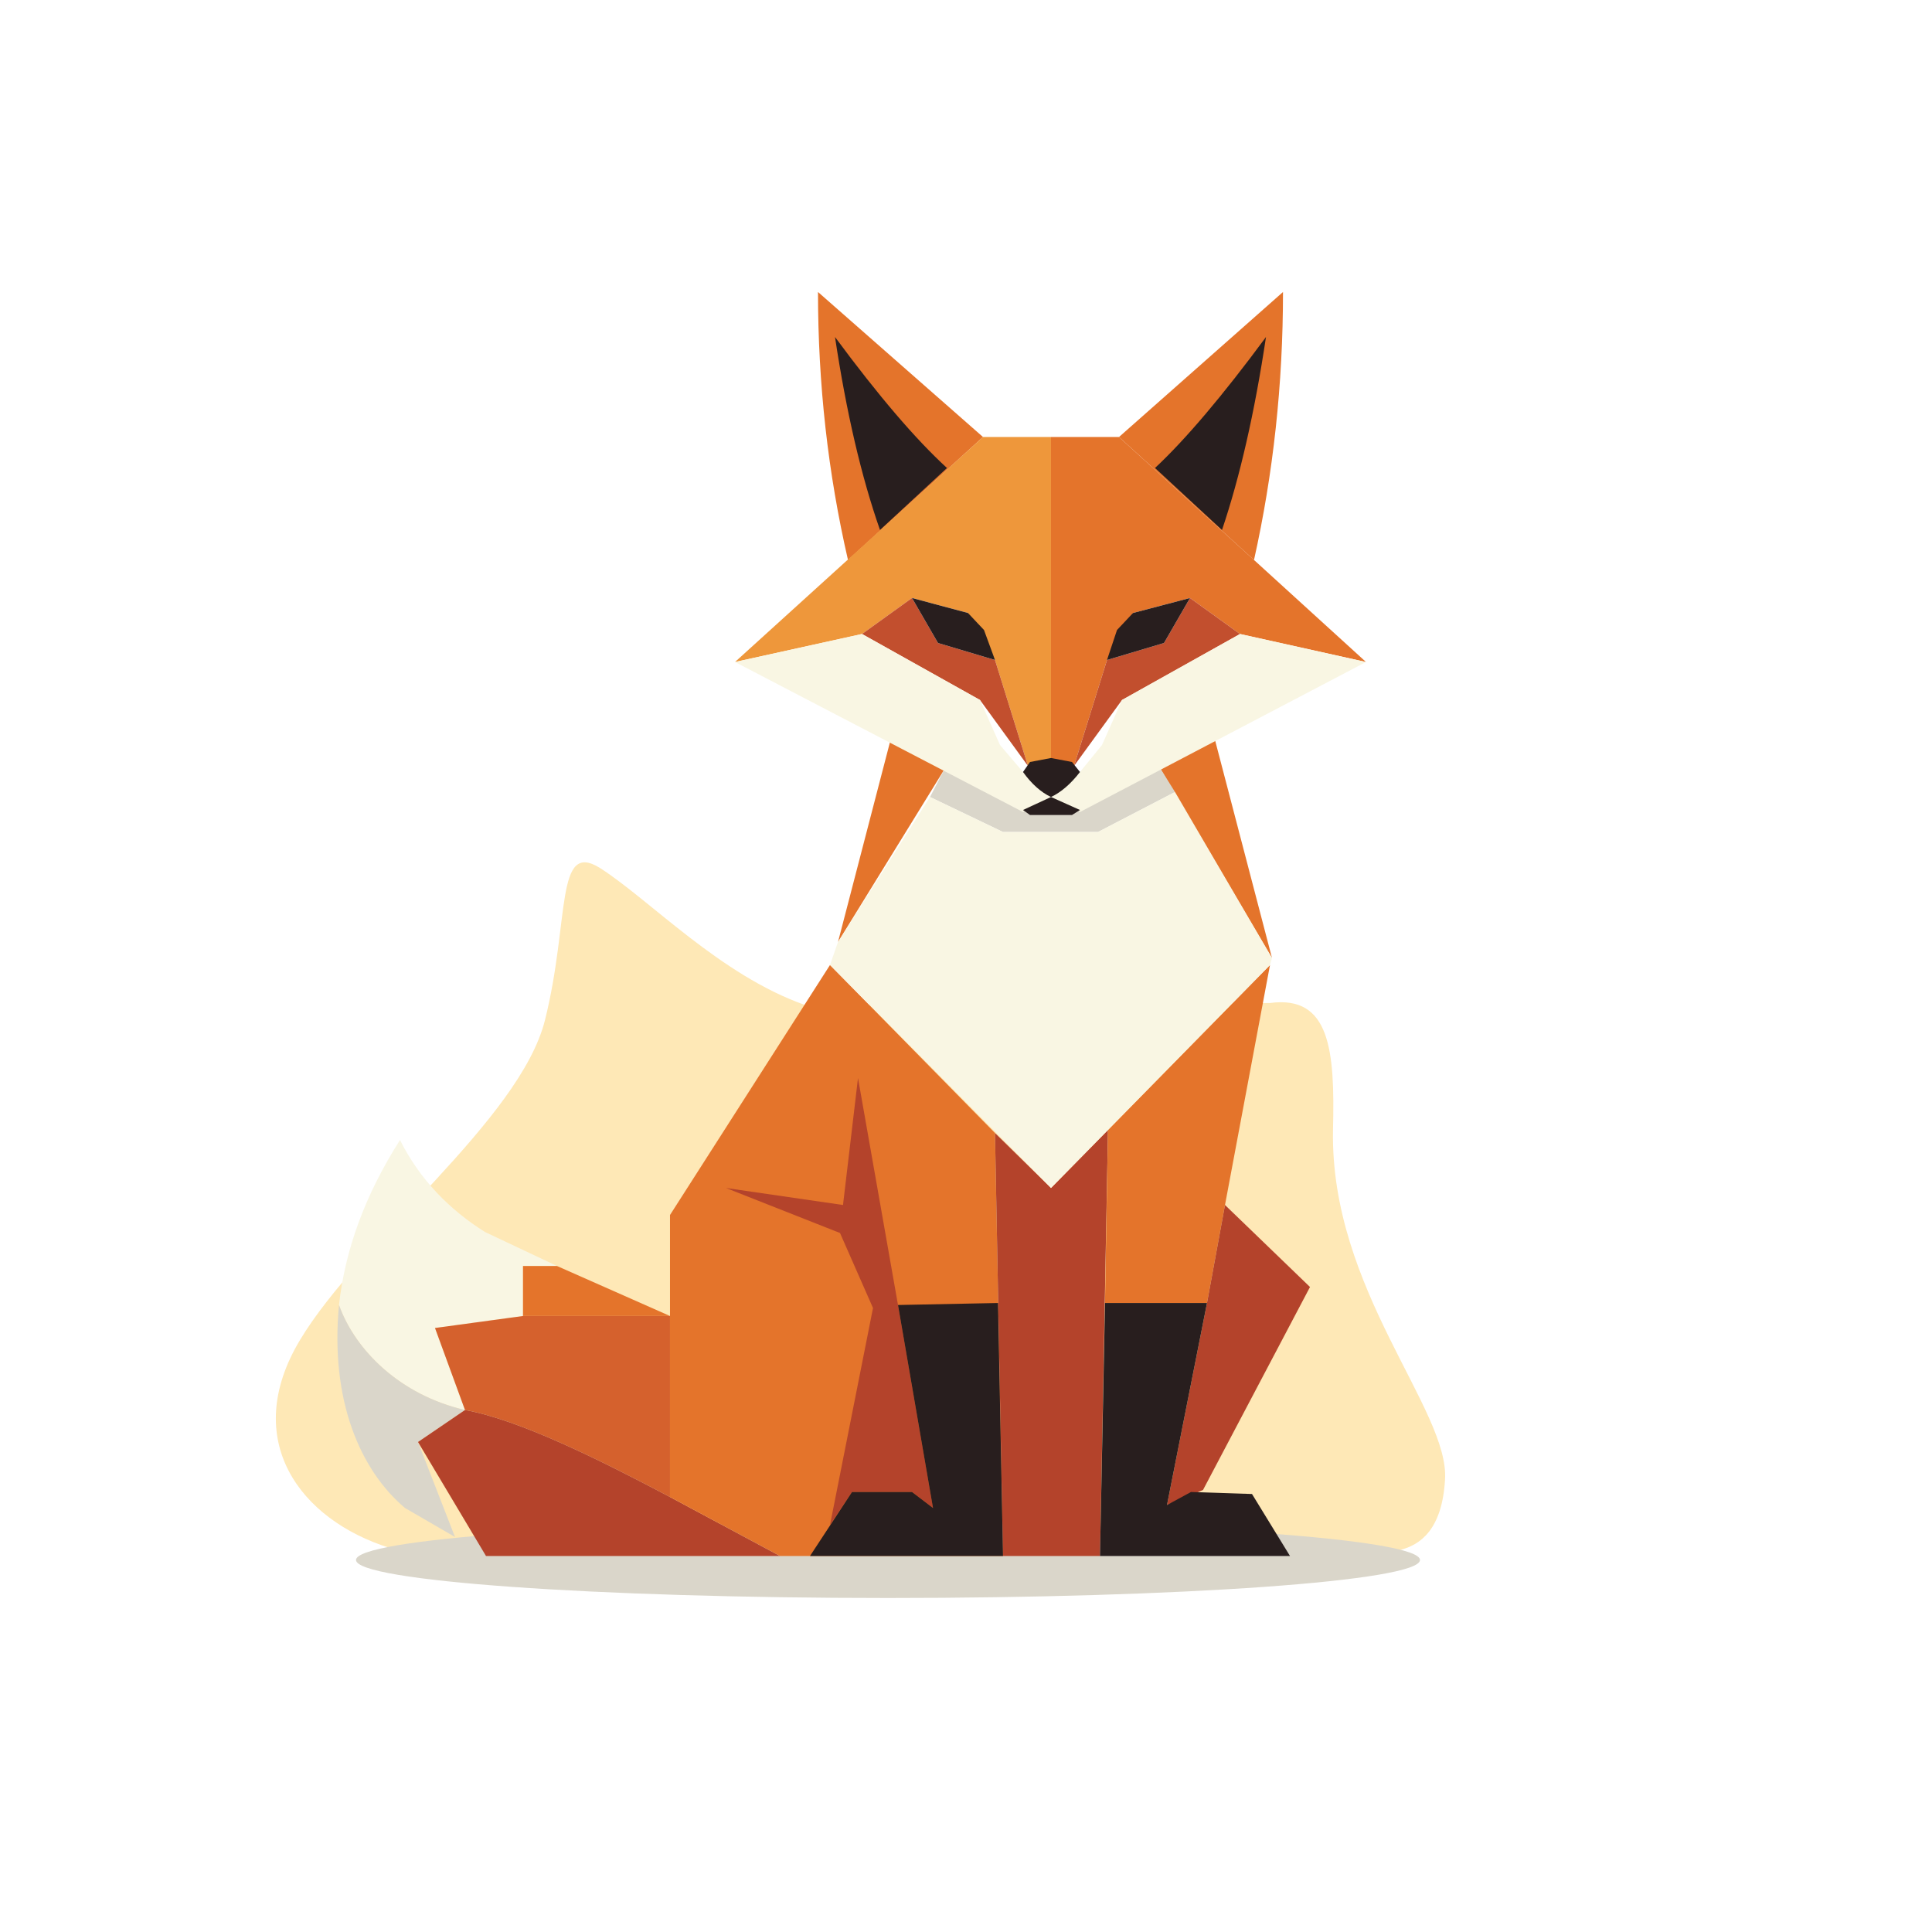
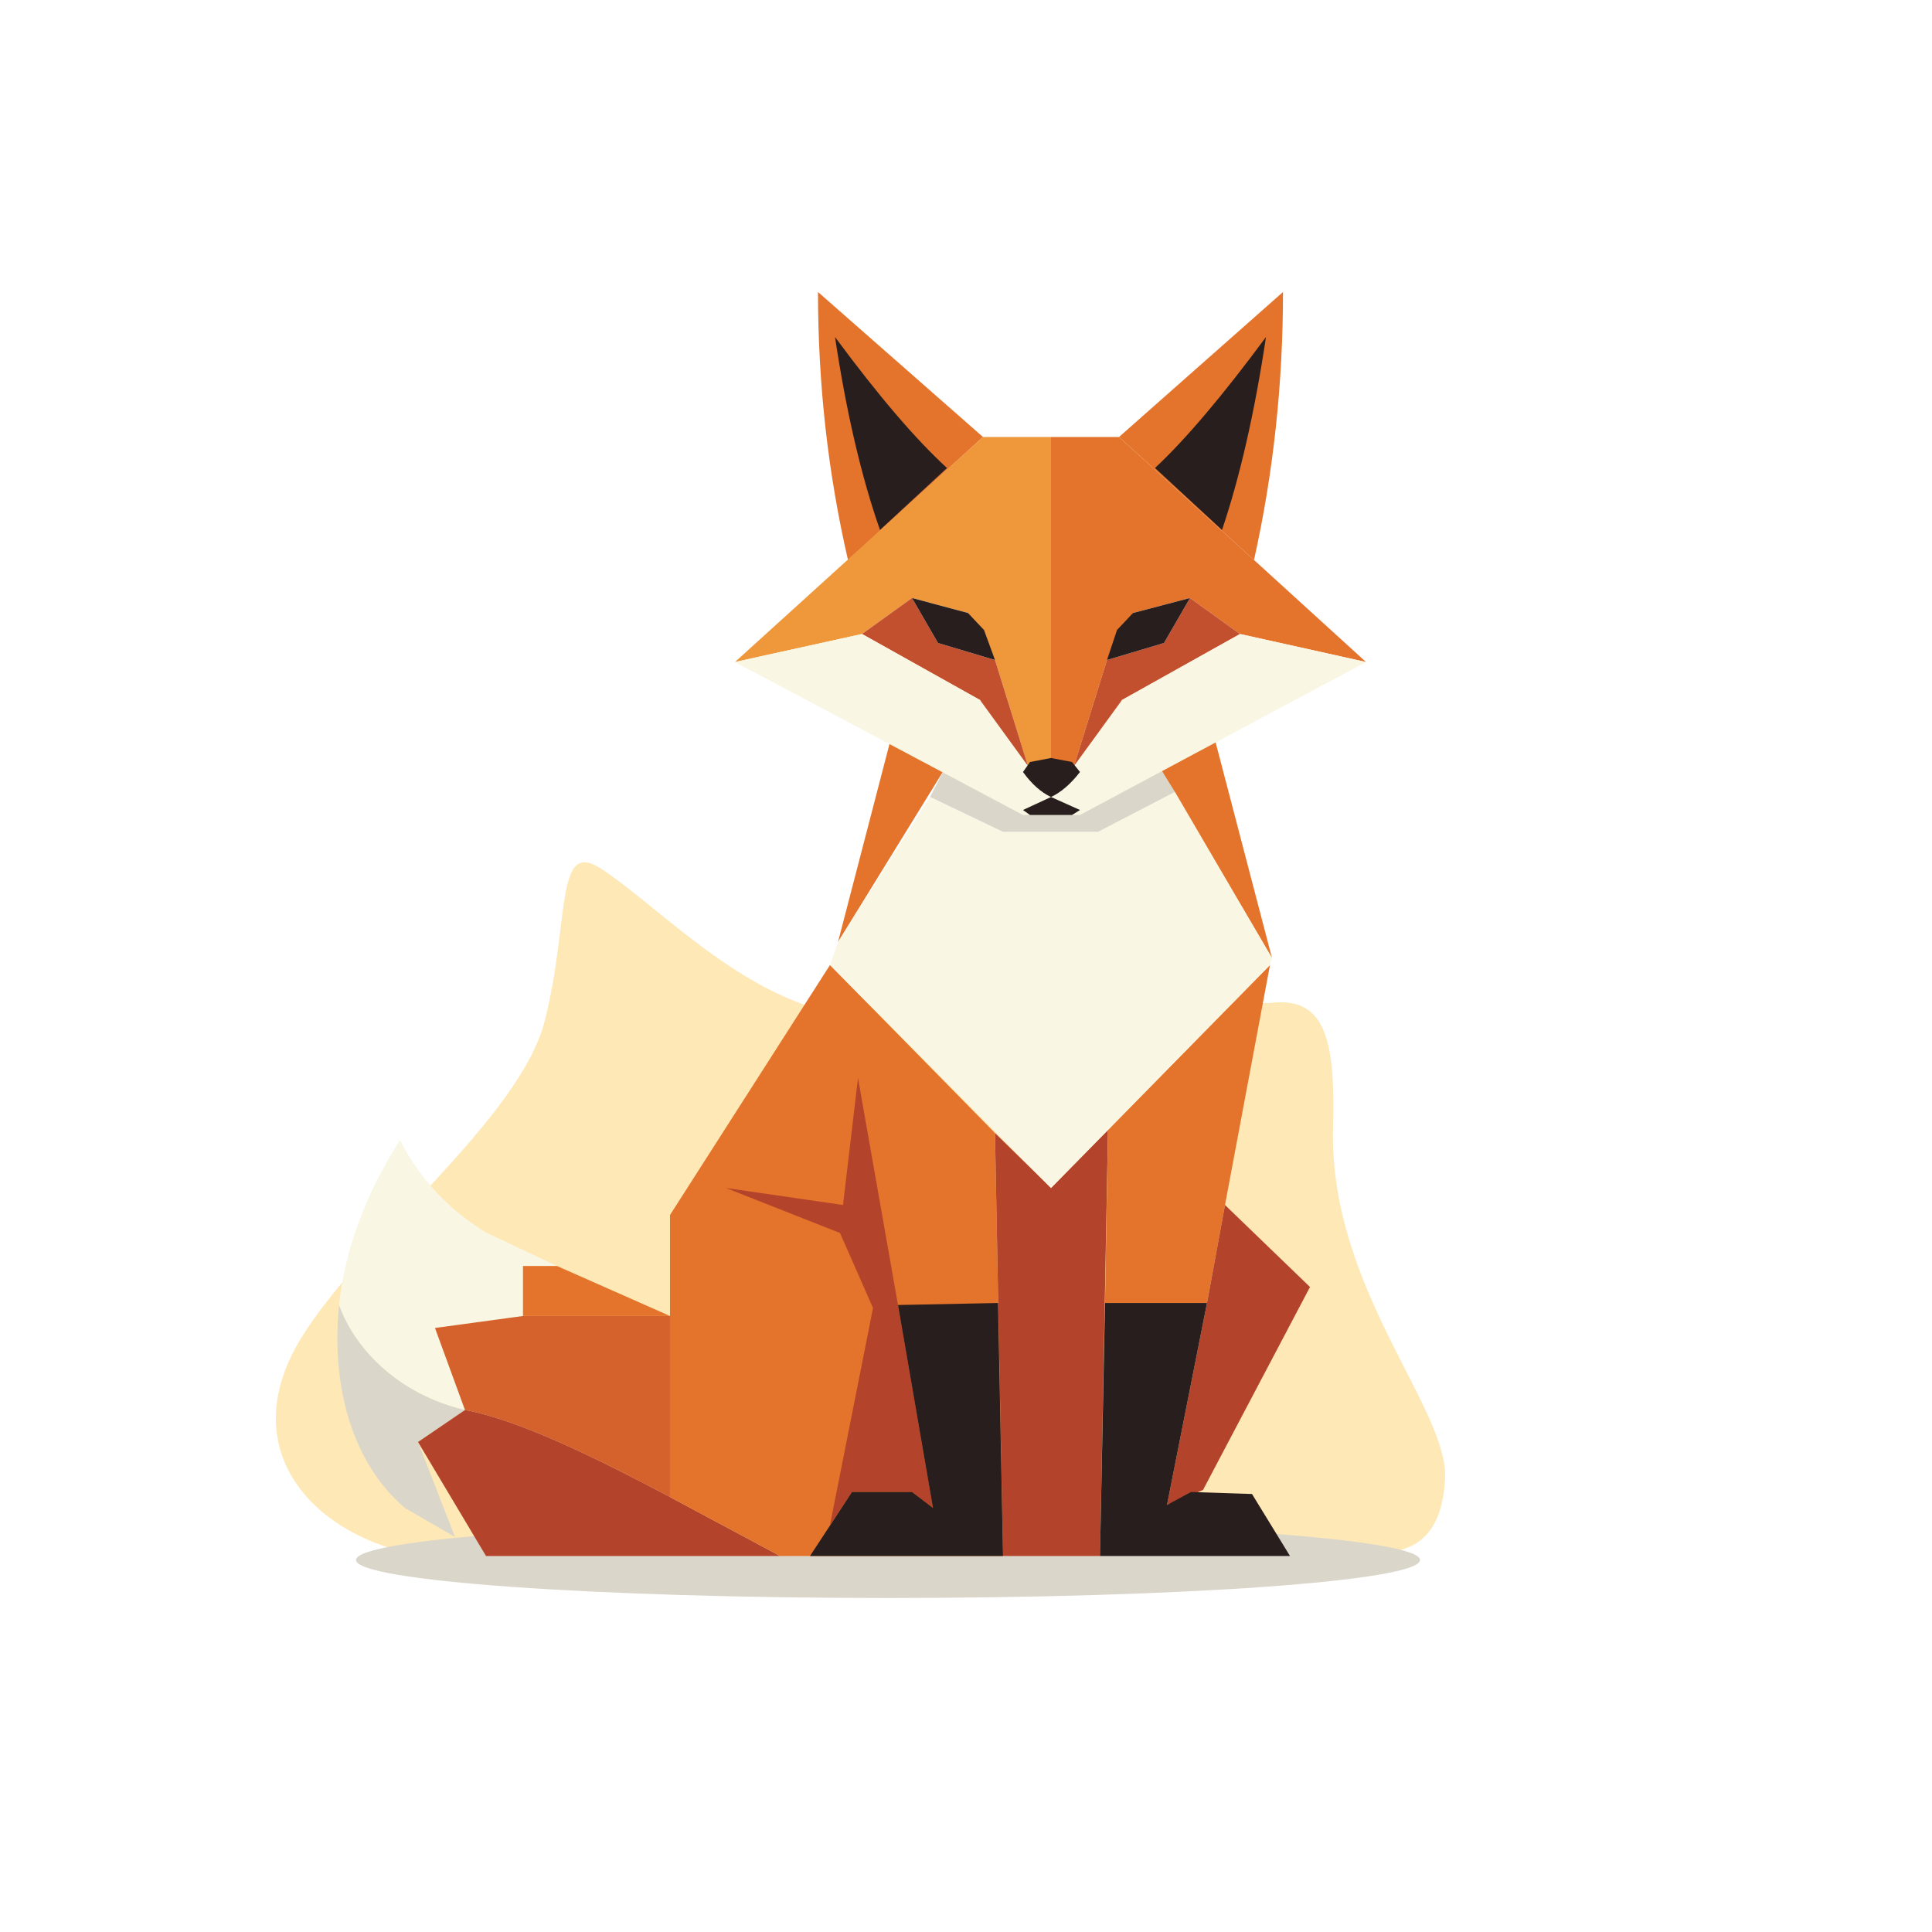
<svg xmlns="http://www.w3.org/2000/svg" viewBox="0 0 1932 1932" role="img" aria-label="Le renard de la tanière">
  <style>
.a{transform-box:fill-box}
.blink{transform-origin:50% 50%;animation:blink 6s infinite}
@keyframes blink{0%,91%,95%,100%{transform:scaleY(1)}93%{transform:scaleY(.1)}}
.ear-l{transform-origin:65% 90%;animation:ear-l 8s infinite}
@keyframes ear-l{0%,76%,90%,100%{transform:rotate(0)}79%{transform:rotate(-9deg)}83%{transform:rotate(0)}86%{transform:rotate(-5deg)}}
.ear-r{transform-origin:35% 90%;animation:ear-r 9s 2.5s infinite}
@keyframes ear-r{0%,76%,90%,100%{transform:rotate(0)}79%{transform:rotate(9deg)}83%{transform:rotate(0)}86%{transform:rotate(5deg)}}
.tail{transform-origin:75% 75%;animation:tail 4.5s ease-in-out infinite alternate}
@keyframes tail{from{transform:rotate(-2.5deg)}to{transform:rotate(3deg)}}
@media (prefers-reduced-motion:reduce){*{animation:none!important}}
</style>
  <path d="M390 1548C300 1520 240 1440 300 1340C360 1240 520 1120 545 1020C570 920 555 840 600 868C650 900 720 975 805 1005L1270 1003C1330 995 1335 1050 1333 1130C1330 1290 1450 1410 1445 1480C1442 1530 1420 1545 1400 1550Z" fill="#FEE8B6" />
  <ellipse cx="888" cy="1560" rx="532" ry="38" fill="#DAD6CA" />
  <g class="a tail">
    <path d="M400 1140C420 1180 450 1210 485 1232L557 1266L523 1266L523 1316L435 1328L465 1410C400 1395 355 1350 339 1305C345 1250 365 1195 400 1140Z" fill="#F9F6E3" />
    <polygon points="523,1266 557,1266 670,1316 523,1316" fill="#E4742B" />
    <path d="M435 1328L523 1316L670 1316L670 1497C600 1460 520 1420 465 1410Z" fill="#D5612D" />
    <path d="M339 1305C355 1350 400 1395 465 1410L418 1442L455 1537L405 1508C360 1470 330 1400 339 1305Z" fill="#DAD6CA" />
    <path d="M465 1410C520 1420 600 1460 670 1497L780 1556L486 1556L418 1442Z" fill="#B4432B" />
  </g>
  <polygon points="830,965 995,1133 1003,1556 780,1556 670,1497 670,1215" fill="#E4742B" />
  <polygon points="995,1133 1051,1188 1108,1130 1100,1556 1003,1556" fill="#B4432B" />
  <polygon points="1270,965 1225,1205 1207,1303 1105,1303 1108,1130" fill="#E4742B" />
  <polygon points="1225,1205 1310,1287 1203,1490 1167,1505 1207,1303" fill="#B4432B" />
  <polygon points="858,1078 898,1305 933,1508 912,1492 852,1492 830,1525 873,1308 840,1233 726,1188 843,1205" fill="#B4432B" />
  <polygon points="898,1305 998,1303 1003,1556 810,1556 852,1492 912,1492 933,1508" fill="#281E1E" />
  <polygon points="1105,1303 1207,1303 1167,1505 1191,1492 1252,1494 1290,1556 1100,1556" fill="#281E1E" />
  <polygon points="890,742 944,770 838,942" fill="#E4742B" />
  <polygon points="1215,740 1160,768 1272,958" fill="#E4742B" />
  <polygon points="944,770 1023,810 1080,810 1160,768 1175,792 1098,832 1003,832 930,797" fill="#DAD6CA" />
  <polygon points="930,797 1003,832 1098,832 1175,792 1272,958 1270,965 1051,1188 830,965 838,942" fill="#F9F6E3" />
  <g class="a ear-l">
    <path d="M818 292L983 437L848 560Q818 430 818 292Z" fill="#E4742B" />
    <path d="M835 337Q900 425 947 468L880 530Q852 450 835 337Z" fill="#281E1E" />
  </g>
  <g class="a ear-r">
    <path d="M1283 292L1119 437L1254 560Q1283 430 1283 292Z" fill="#E4742B" />
    <path d="M1266 337Q1201 425 1155 468L1222 530Q1249 450 1266 337Z" fill="#281E1E" />
  </g>
+   <polygon points="735,662 1366,662 1080,815 1023,815" fill="#F9F6E3" />
  <polygon points="983,437 1051,437 1051,760 1028,766 995,660 968,613 912,598 862,634 735,662" fill="#EE973B" />
  <polygon points="1119,437 1051,437 1051,760 1074,766 1107,660 1133,613 1190,598 1240,634 1366,662" fill="#E4742B" />
  <polygon points="862,634 912,598 938,643 995,660 1028,766 980,700" fill="#C24F2E" />
  <polygon points="1240,634 1190,598 1164,643 1107,660 1074,766 1122,700" fill="#C24F2E" />
  <g class="a blink">
    <polygon points="912,598 968,613 984,630 995,660 938,643" fill="#281E1E" />
    <polygon points="1190,598 1133,613 1117,630 1107,660 1164,643" fill="#281E1E" />
  </g>
  <polygon points="735,662 862,634 980,700 1000,745 1023,772 1051,797 1023,812" fill="#F9F6E3" />
  <polygon points="1366,662 1240,634 1122,700 1102,745 1080,772 1051,797 1080,812" fill="#F9F6E3" />
  <path d="M1030 762L1051 758L1072 762L1080 772Q1066 790 1051 797Q1036 790 1023 772Z" fill="#281E1E" />
  <polygon points="1023,810 1051,797 1080,810 1072,815 1030,815" fill="#281E1E" />
</svg>
